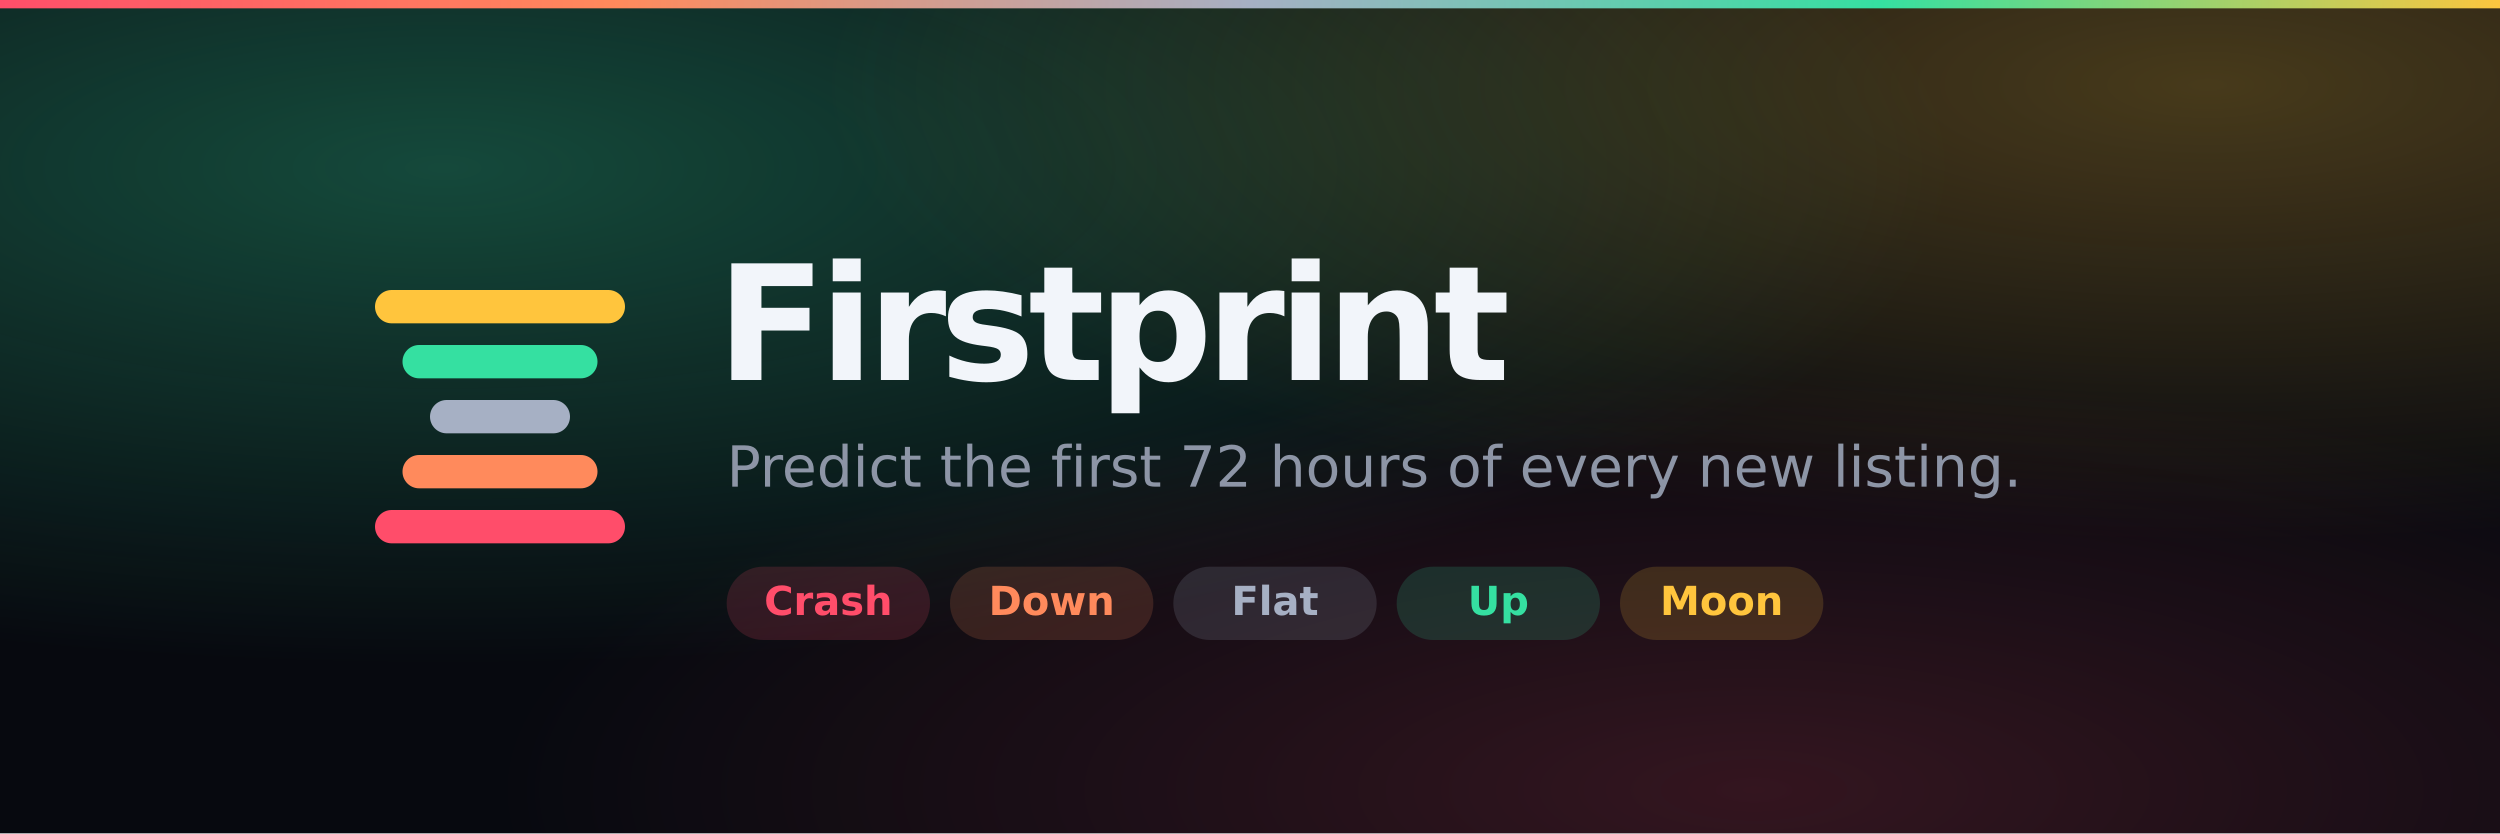
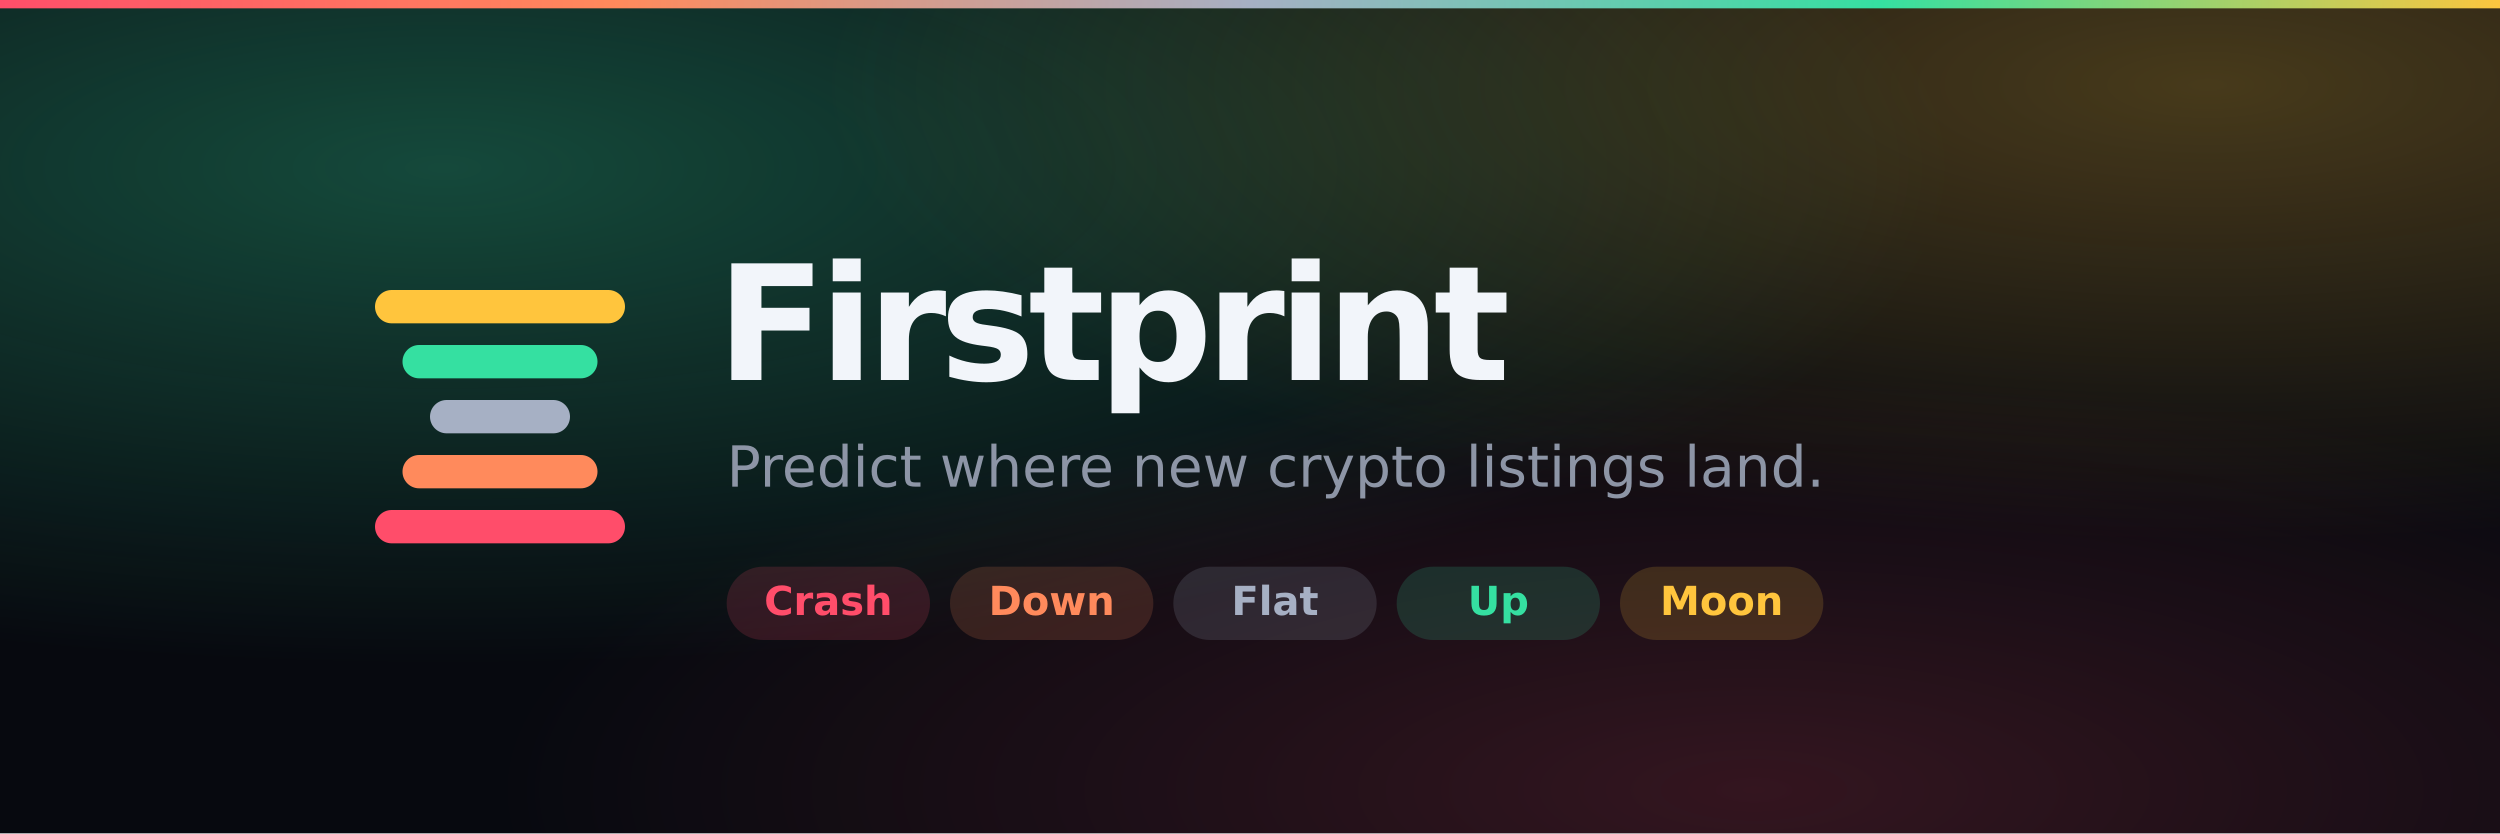
- <svg xmlns="http://www.w3.org/2000/svg" viewBox="0 0 1500 500" width="1500" height="500" role="img" aria-label="Firstprint: predict the first 72 hours of every new listing">
+ <svg xmlns="http://www.w3.org/2000/svg" viewBox="0 0 1500 500" width="1500" height="500" role="img" aria-label="Firstprint: predict where new crypto listings land">
  <defs>
    <radialGradient id="g1" cx="18%" cy="20%" r="60%">
      <stop offset="0%" stop-color="#35E0A1" stop-opacity="0.30" />
      <stop offset="100%" stop-color="#35E0A1" stop-opacity="0" />
    </radialGradient>
    <radialGradient id="g2" cx="88%" cy="10%" r="55%">
      <stop offset="0%" stop-color="#FFC53D" stop-opacity="0.26" />
      <stop offset="100%" stop-color="#FFC53D" stop-opacity="0" />
    </radialGradient>
    <radialGradient id="g3" cx="70%" cy="95%" r="50%">
      <stop offset="0%" stop-color="#FF4D6A" stop-opacity="0.18" />
      <stop offset="100%" stop-color="#FF4D6A" stop-opacity="0" />
    </radialGradient>
    <linearGradient id="scale" x1="0" x2="1">
      <stop offset="0%" stop-color="#FF4D6A" />
      <stop offset="25%" stop-color="#FF8A5C" />
      <stop offset="50%" stop-color="#A6B0C4" />
      <stop offset="75%" stop-color="#35E0A1" />
      <stop offset="100%" stop-color="#FFC53D" />
    </linearGradient>
  </defs>
  <rect width="1500" height="500" fill="#07090F" />
  <rect width="1500" height="500" fill="url(#g1)" />
  <rect width="1500" height="500" fill="url(#g2)" />
  <rect width="1500" height="500" fill="url(#g3)" />
  <rect width="1500" height="5" fill="url(#scale)" />
  <g>
    <rect x="225.0" y="174.0" width="150.0" height="20" rx="10.0" fill="#FFC53D" />
    <rect x="241.5" y="207.0" width="117.0" height="20" rx="10.0" fill="#35E0A1" />
    <rect x="258.0" y="240.0" width="84.0" height="20" rx="10.0" fill="#A6B0C4" />
    <rect x="241.5" y="273.0" width="117.0" height="20" rx="10.0" fill="#FF8A5C" />
    <rect x="225.0" y="306.0" width="150.0" height="20" rx="10.0" fill="#FF4D6A" />
  </g>
  <text x="430" y="228" font-family="Bricolage Grotesque, Poppins, DejaVu Sans, sans-serif" font-size="96" font-weight="700" letter-spacing="-4" fill="#F2F5FA">Firstprint</text>
-   <text x="436" y="292" font-family="Poppins, DejaVu Sans, sans-serif" font-size="34" font-weight="500" fill="#8D95A6">Predict the first 72 hours of every new listing.</text>
+   <text x="436" y="292" font-family="Poppins, DejaVu Sans, sans-serif" font-size="34" font-weight="400" fill="#8D95A6">Predict where new crypto listings land.</text>
  <g font-family="Poppins, DejaVu Sans, sans-serif" font-size="24" font-weight="600" transform="translate(436 340)">
    <rect width="122" height="44" rx="22" fill="#FF4D6A" fill-opacity="0.16" />
    <text x="61" y="29" text-anchor="middle" fill="#FF4D6A">Crash</text>
    <rect x="134" width="122" height="44" rx="22" fill="#FF8A5C" fill-opacity="0.16" />
    <text x="195" y="29" text-anchor="middle" fill="#FF8A5C">Down</text>
    <rect x="268" width="122" height="44" rx="22" fill="#A6B0C4" fill-opacity="0.16" />
    <text x="329" y="29" text-anchor="middle" fill="#A6B0C4">Flat</text>
    <rect x="402" width="122" height="44" rx="22" fill="#35E0A1" fill-opacity="0.16" />
    <text x="463" y="29" text-anchor="middle" fill="#35E0A1">Up</text>
    <rect x="536" width="122" height="44" rx="22" fill="#FFC53D" fill-opacity="0.16" />
    <text x="597" y="29" text-anchor="middle" fill="#FFC53D">Moon</text>
  </g>
</svg>
